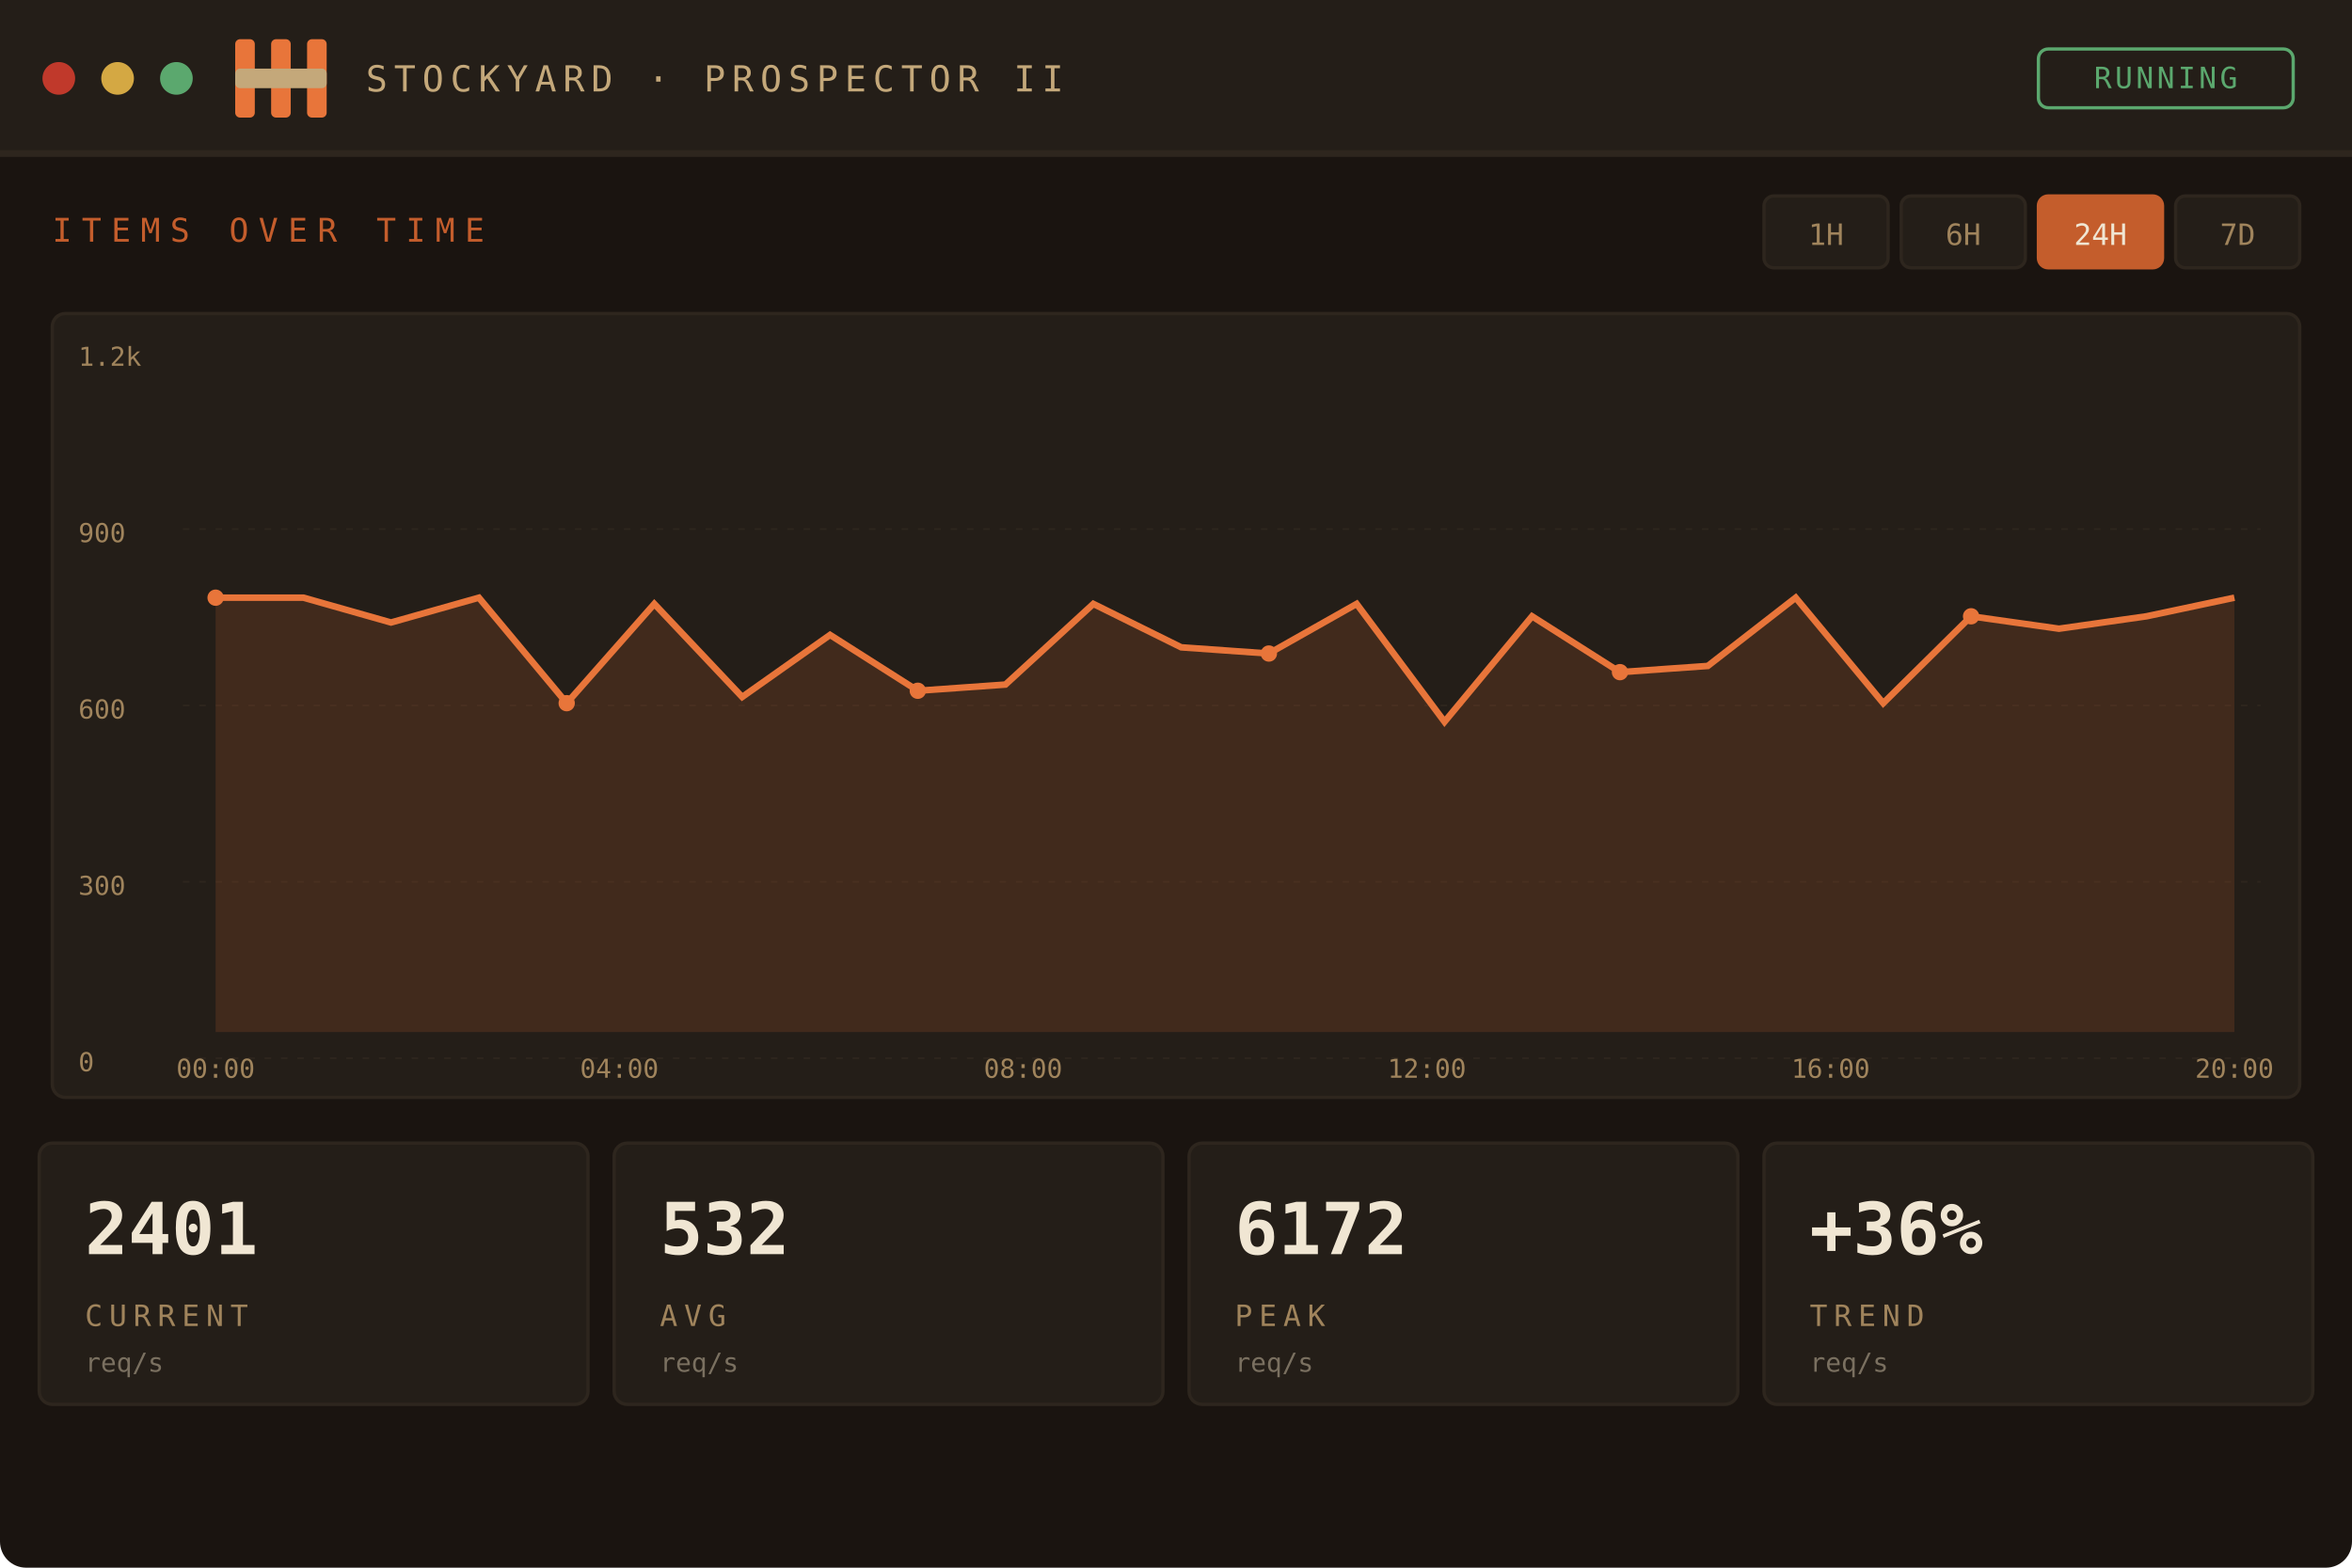
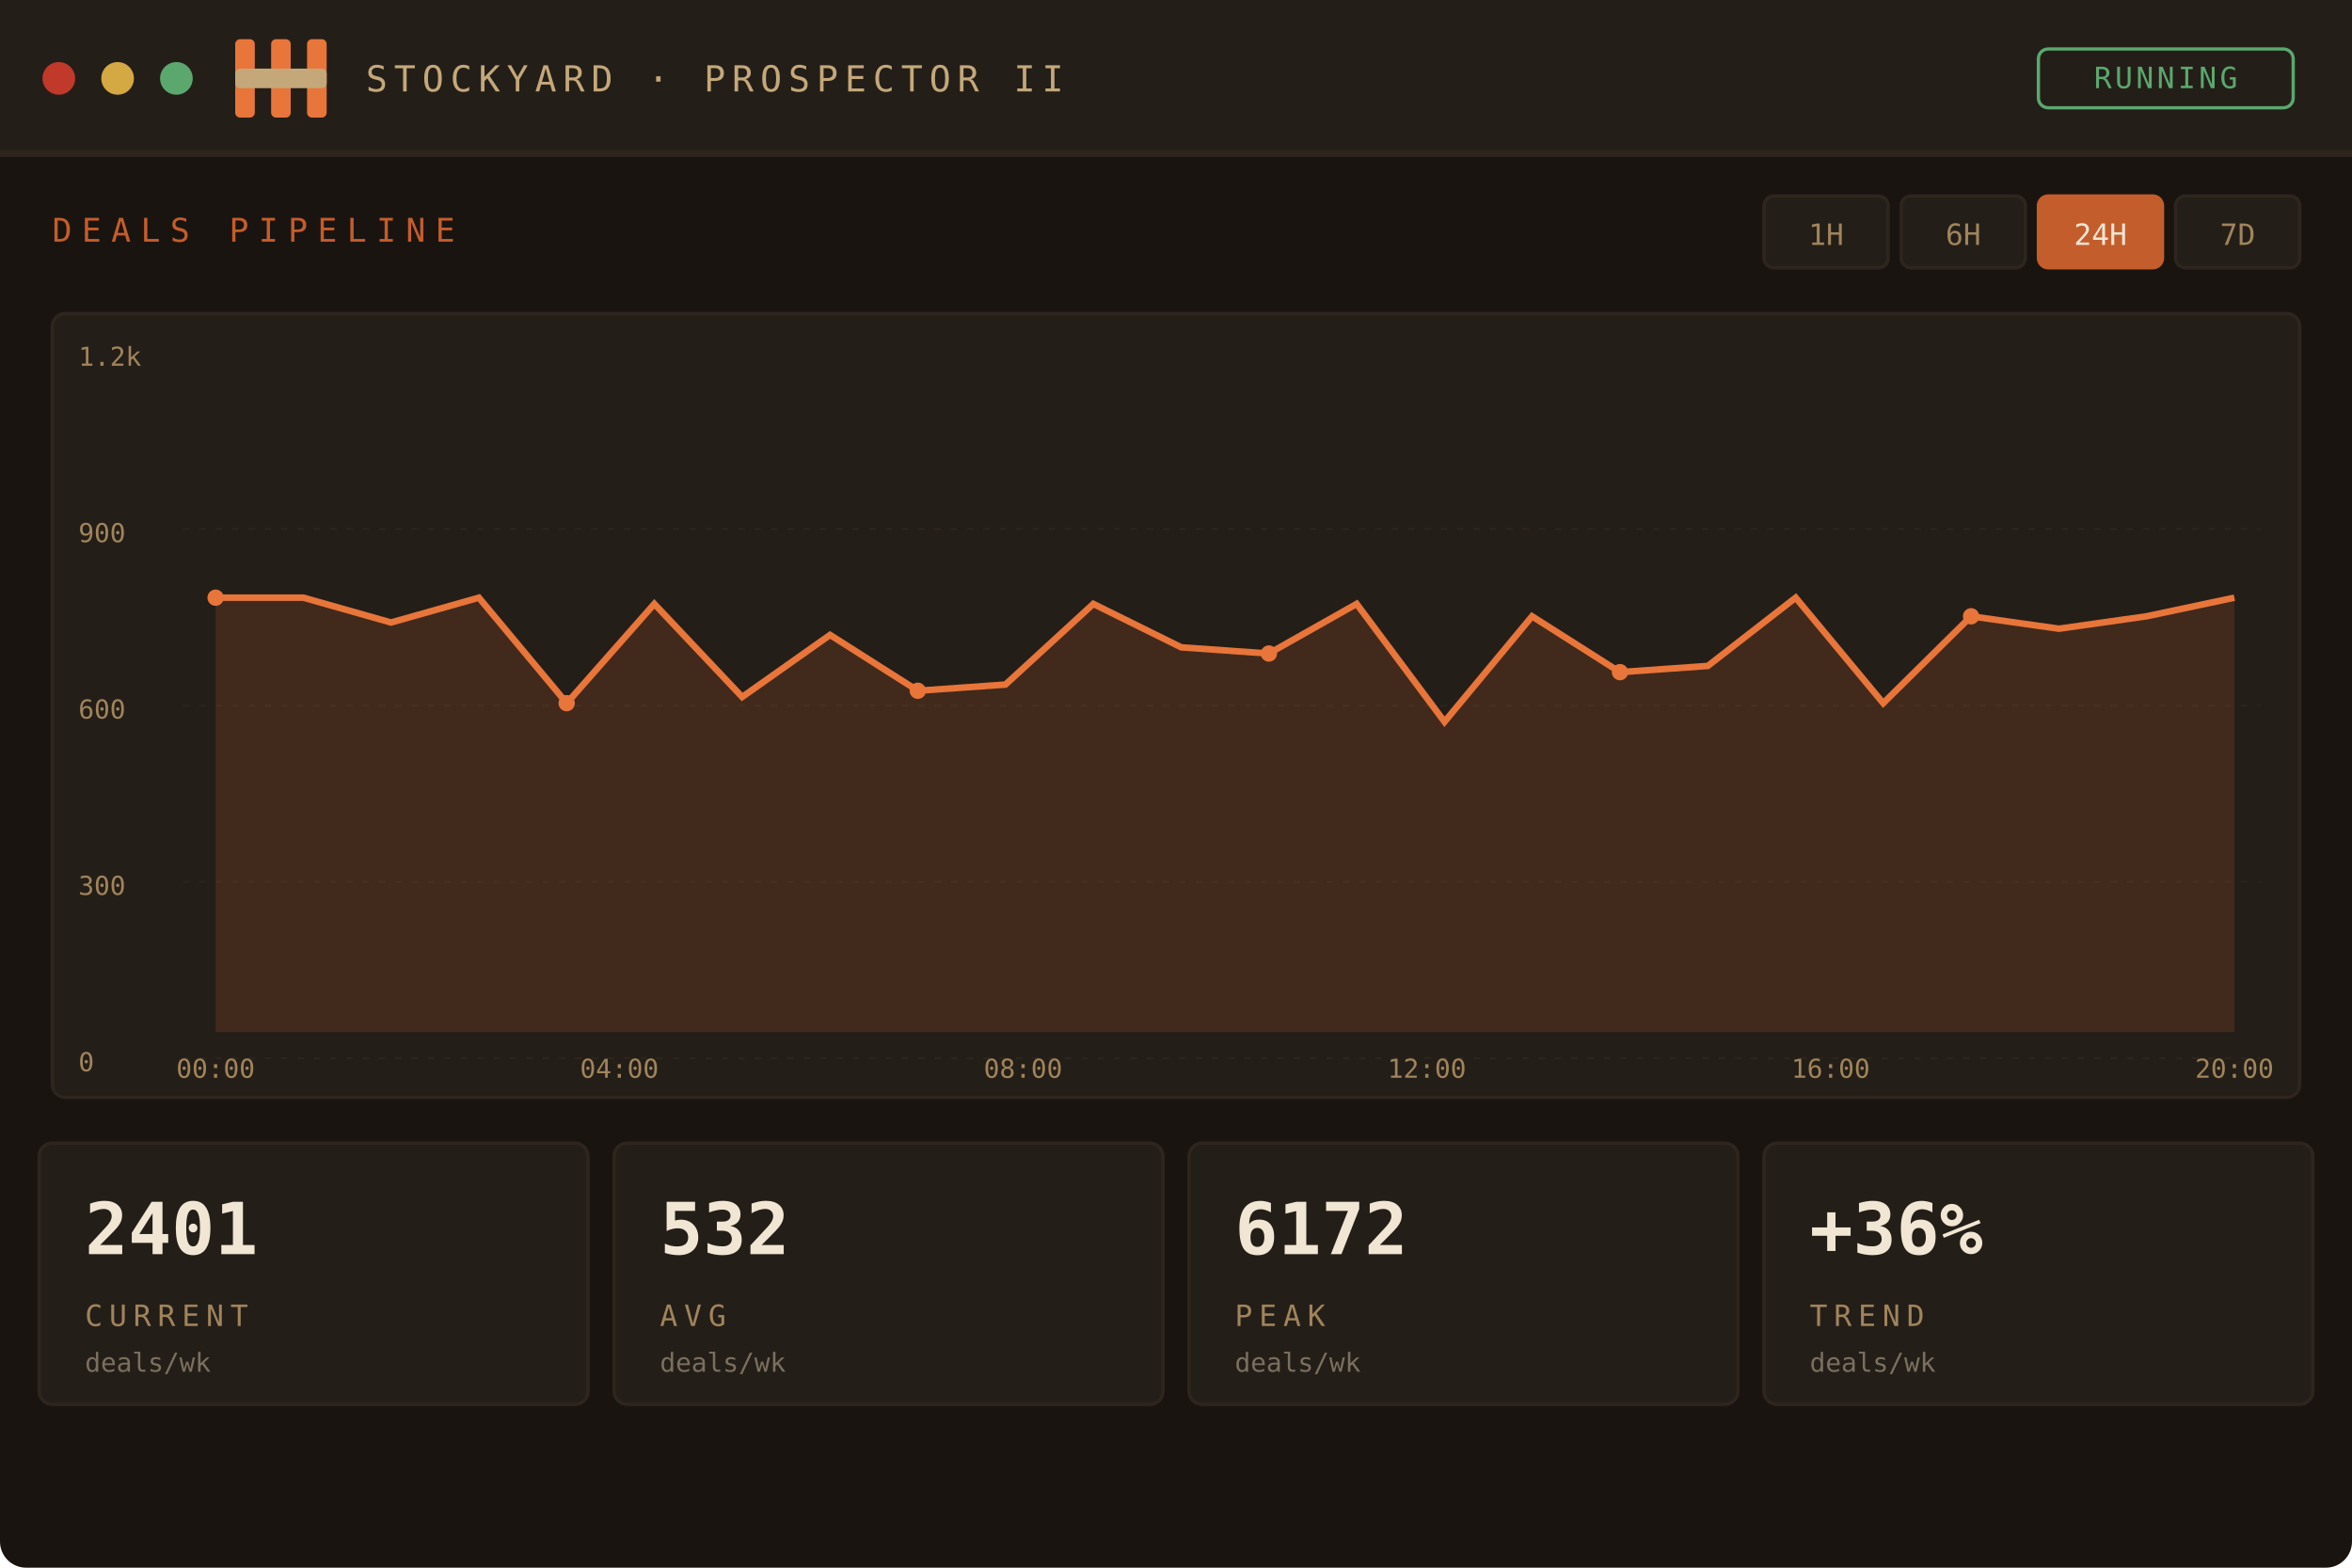
<svg xmlns="http://www.w3.org/2000/svg" width="720" height="480" viewBox="0 0 720 480" role="img" aria-label="Prospector II dashboard mockup">
  <rect width="720" height="480" rx="8" fill="#1a1410" />
  <rect width="720" height="48" fill="#241e18" />
  <rect y="46" width="720" height="2" fill="#2e261e" />
  <circle cx="18" cy="24" r="5" fill="#c0392b" />
  <circle cx="36" cy="24" r="5" fill="#d4a843" />
  <circle cx="54" cy="24" r="5" fill="#5ba86e" />
  <rect x="72" y="12" width="6" height="24" rx="1.5" fill="#e8753a" />
  <rect x="83" y="12" width="6" height="24" rx="1.5" fill="#e8753a" />
  <rect x="94" y="12" width="6" height="24" rx="1.5" fill="#e8753a" />
  <rect x="72" y="21" width="28" height="6" rx="1.5" fill="#c4a87a" />
  <text x="112" y="28" fill="#c4a87a" font-size="11" font-family="JetBrains Mono,monospace" letter-spacing="2">STOCKYARD · PROSPECTOR II</text>
  <rect x="624" y="15" width="78" height="18" rx="3" fill="none" stroke="#5ba86e" stroke-width="1" />
  <text x="663" y="27" text-anchor="middle" fill="#5ba86e" font-size="9" font-family="JetBrains Mono,monospace" letter-spacing="1">RUNNING</text>
-   <text x="16" y="74" fill="#c45d2c" font-size="10" font-family="JetBrains Mono,monospace" letter-spacing="3">ITEMS OVER TIME</text>
+   <text x="16" y="74" fill="#c45d2c" font-size="10" font-family="JetBrains Mono,monospace" letter-spacing="3">DEALS PIPELINE</text>
  <rect x="540" y="60" width="38" height="22" rx="3" fill="#241e18" stroke="#2e261e" />
  <text x="559" y="75" text-anchor="middle" fill="#a0845c" font-size="9" font-family="JetBrains Mono,monospace">1H</text>
  <rect x="582" y="60" width="38" height="22" rx="3" fill="#241e18" stroke="#2e261e" />
  <text x="601" y="75" text-anchor="middle" fill="#a0845c" font-size="9" font-family="JetBrains Mono,monospace">6H</text>
  <rect x="624" y="60" width="38" height="22" rx="3" fill="#c45d2c" stroke="#c45d2c" />
  <text x="643" y="75" text-anchor="middle" fill="#f0e6d3" font-size="9" font-family="JetBrains Mono,monospace">24H</text>
  <rect x="666" y="60" width="38" height="22" rx="3" fill="#241e18" stroke="#2e261e" />
  <text x="685" y="75" text-anchor="middle" fill="#a0845c" font-size="9" font-family="JetBrains Mono,monospace">7D</text>
  <rect x="16" y="96" width="688" height="240" rx="4" fill="#241e18" stroke="#2e261e" />
  <text x="24" y="112.0" fill="#a0845c" font-size="8" font-family="JetBrains Mono,monospace">1.2k</text>
  <text x="24" y="166.0" fill="#a0845c" font-size="8" font-family="JetBrains Mono,monospace">900</text>
  <line x1="56" y1="162.0" x2="692" y2="162.0" stroke="#2e261e" stroke-width="0.5" stroke-dasharray="2,3" />
  <text x="24" y="220.0" fill="#a0845c" font-size="8" font-family="JetBrains Mono,monospace">600</text>
  <line x1="56" y1="216.0" x2="692" y2="216.0" stroke="#2e261e" stroke-width="0.5" stroke-dasharray="2,3" />
  <text x="24" y="274.0" fill="#a0845c" font-size="8" font-family="JetBrains Mono,monospace">300</text>
  <line x1="56" y1="270.0" x2="692" y2="270.0" stroke="#2e261e" stroke-width="0.5" stroke-dasharray="2,3" />
  <text x="24" y="328.0" fill="#a0845c" font-size="8" font-family="JetBrains Mono,monospace">0</text>
  <line x1="56" y1="324.0" x2="692" y2="324.0" stroke="#2e261e" stroke-width="0.5" stroke-dasharray="2,3" />
  <text x="66.0" y="330" text-anchor="middle" fill="#a0845c" font-size="8" font-family="JetBrains Mono,monospace">00:00</text>
  <text x="189.6" y="330" text-anchor="middle" fill="#a0845c" font-size="8" font-family="JetBrains Mono,monospace">04:00</text>
  <text x="313.2" y="330" text-anchor="middle" fill="#a0845c" font-size="8" font-family="JetBrains Mono,monospace">08:00</text>
  <text x="436.8" y="330" text-anchor="middle" fill="#a0845c" font-size="8" font-family="JetBrains Mono,monospace">12:00</text>
  <text x="560.4" y="330" text-anchor="middle" fill="#a0845c" font-size="8" font-family="JetBrains Mono,monospace">16:00</text>
  <text x="684.0" y="330" text-anchor="middle" fill="#a0845c" font-size="8" font-family="JetBrains Mono,monospace">20:00</text>
  <polygon points="66.0,316 66.0,183.0,92.9,183.0,119.7,190.6,146.6,183.0,173.5,215.3,200.3,184.9,227.2,213.4,254.1,194.4,281.0,211.5,307.8,209.6,334.7,184.9,361.6,198.2,388.4,200.1,415.3,184.9,442.2,221.0,469.0,188.7,495.9,205.8,522.8,203.9,549.7,183.0,576.5,215.3,603.4,188.7,630.3,192.5,657.1,188.7,684.0,183.0 684.0,316" fill="#c45d2c" opacity="0.18" />
  <polyline points="66.0,183.0 92.9,183.0 119.7,190.6 146.6,183.0 173.5,215.3 200.3,184.9 227.2,213.4 254.1,194.4 281.0,211.5 307.8,209.6 334.7,184.9 361.6,198.2 388.4,200.1 415.3,184.9 442.2,221.0 469.0,188.7 495.9,205.8 522.8,203.9 549.7,183.0 576.5,215.3 603.4,188.7 630.3,192.5 657.1,188.7 684.0,183.0" fill="none" stroke="#e8753a" stroke-width="2" />
  <circle cx="66.0" cy="183.0" r="2.5" fill="#e8753a" />
  <circle cx="173.478" cy="215.3" r="2.5" fill="#e8753a" />
  <circle cx="280.957" cy="211.5" r="2.5" fill="#e8753a" />
  <circle cx="388.435" cy="200.1" r="2.5" fill="#e8753a" />
  <circle cx="495.913" cy="205.8" r="2.5" fill="#e8753a" />
  <circle cx="603.391" cy="188.7" r="2.5" fill="#e8753a" />
  <rect x="12" y="350" width="168" height="80" rx="4" fill="#241e18" stroke="#2e261e" />
  <text x="26" y="384" fill="#f0e6d3" font-size="22" font-weight="bold" font-family="JetBrains Mono,monospace">2401</text>
  <text x="26" y="406" fill="#a0845c" font-size="9" font-family="JetBrains Mono,monospace" letter-spacing="2">CURRENT</text>
-   <text x="26" y="420" fill="#7a7060" font-size="8" font-family="JetBrains Mono,monospace">req/s</text>
+   <text x="26" y="420" fill="#7a7060" font-size="8" font-family="JetBrains Mono,monospace">deals/wk</text>
  <rect x="188" y="350" width="168" height="80" rx="4" fill="#241e18" stroke="#2e261e" />
  <text x="202" y="384" fill="#f0e6d3" font-size="22" font-weight="bold" font-family="JetBrains Mono,monospace">532</text>
  <text x="202" y="406" fill="#a0845c" font-size="9" font-family="JetBrains Mono,monospace" letter-spacing="2">AVG</text>
-   <text x="202" y="420" fill="#7a7060" font-size="8" font-family="JetBrains Mono,monospace">req/s</text>
+   <text x="202" y="420" fill="#7a7060" font-size="8" font-family="JetBrains Mono,monospace">deals/wk</text>
  <rect x="364" y="350" width="168" height="80" rx="4" fill="#241e18" stroke="#2e261e" />
  <text x="378" y="384" fill="#f0e6d3" font-size="22" font-weight="bold" font-family="JetBrains Mono,monospace">6172</text>
  <text x="378" y="406" fill="#a0845c" font-size="9" font-family="JetBrains Mono,monospace" letter-spacing="2">PEAK</text>
-   <text x="378" y="420" fill="#7a7060" font-size="8" font-family="JetBrains Mono,monospace">req/s</text>
+   <text x="378" y="420" fill="#7a7060" font-size="8" font-family="JetBrains Mono,monospace">deals/wk</text>
  <rect x="540" y="350" width="168" height="80" rx="4" fill="#241e18" stroke="#2e261e" />
  <text x="554" y="384" fill="#f0e6d3" font-size="22" font-weight="bold" font-family="JetBrains Mono,monospace">+36%</text>
  <text x="554" y="406" fill="#a0845c" font-size="9" font-family="JetBrains Mono,monospace" letter-spacing="2">TREND</text>
-   <text x="554" y="420" fill="#7a7060" font-size="8" font-family="JetBrains Mono,monospace">req/s</text>
+   <text x="554" y="420" fill="#7a7060" font-size="8" font-family="JetBrains Mono,monospace">deals/wk</text>
</svg>
